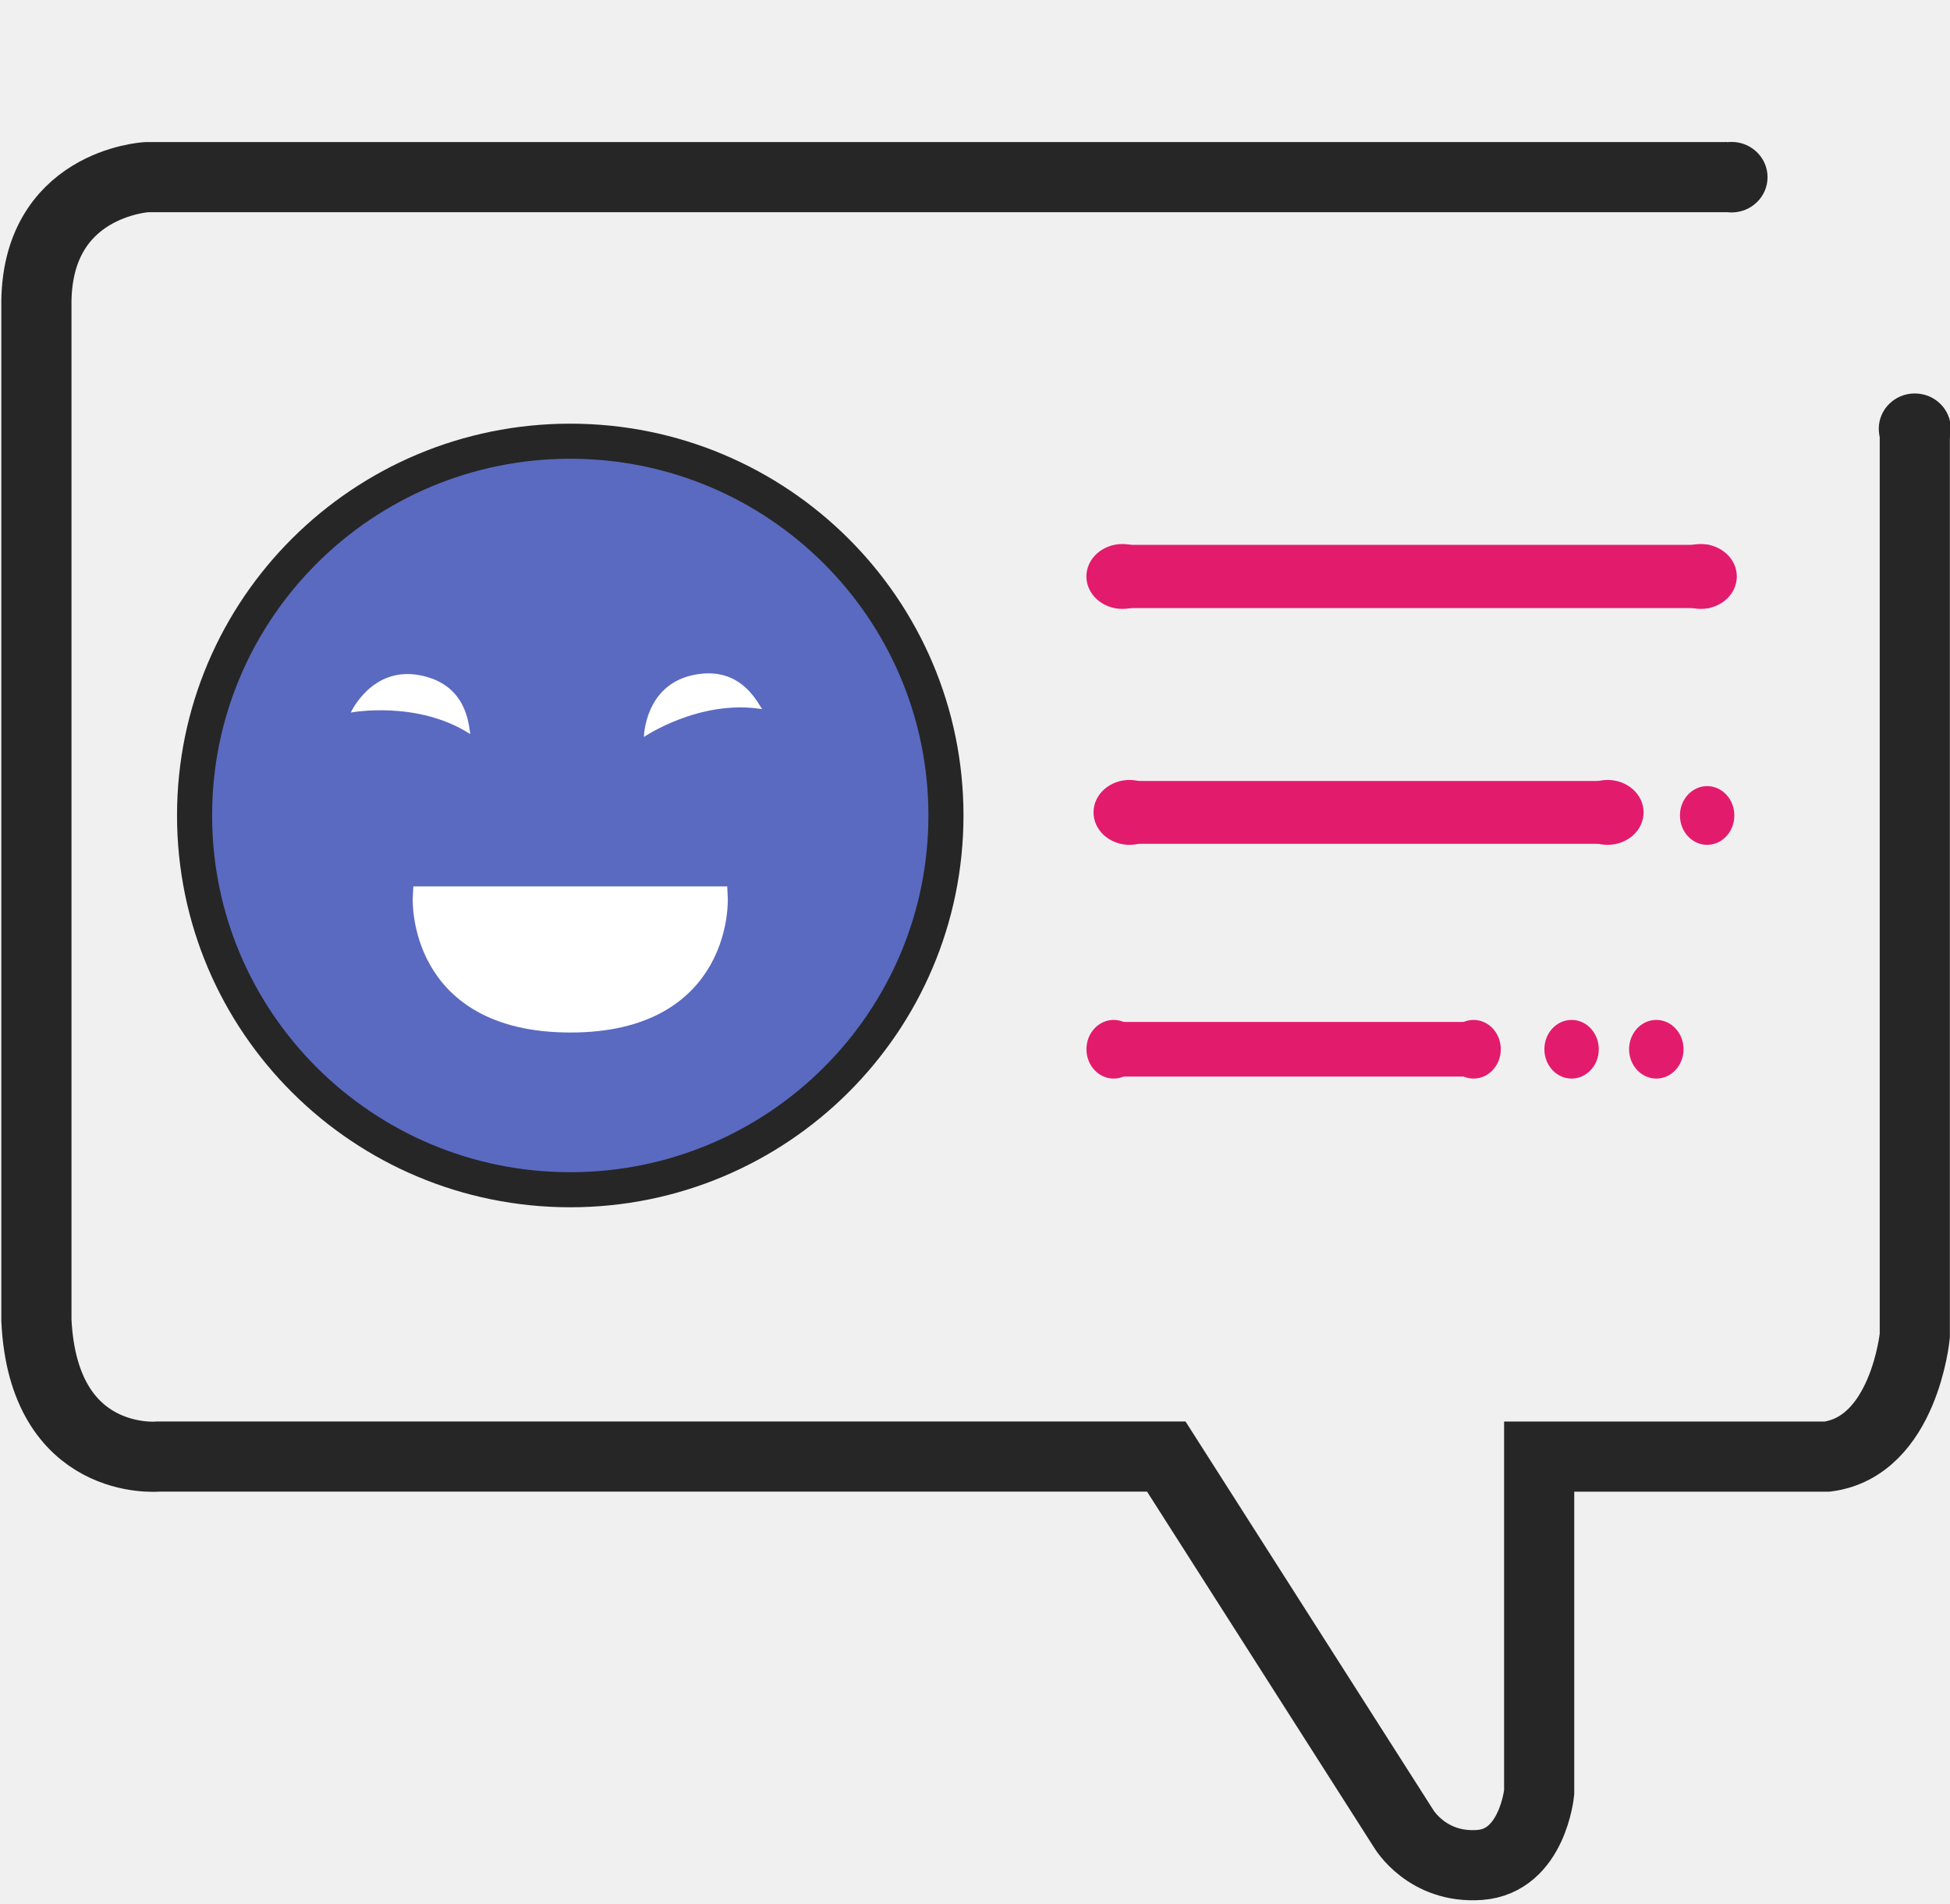
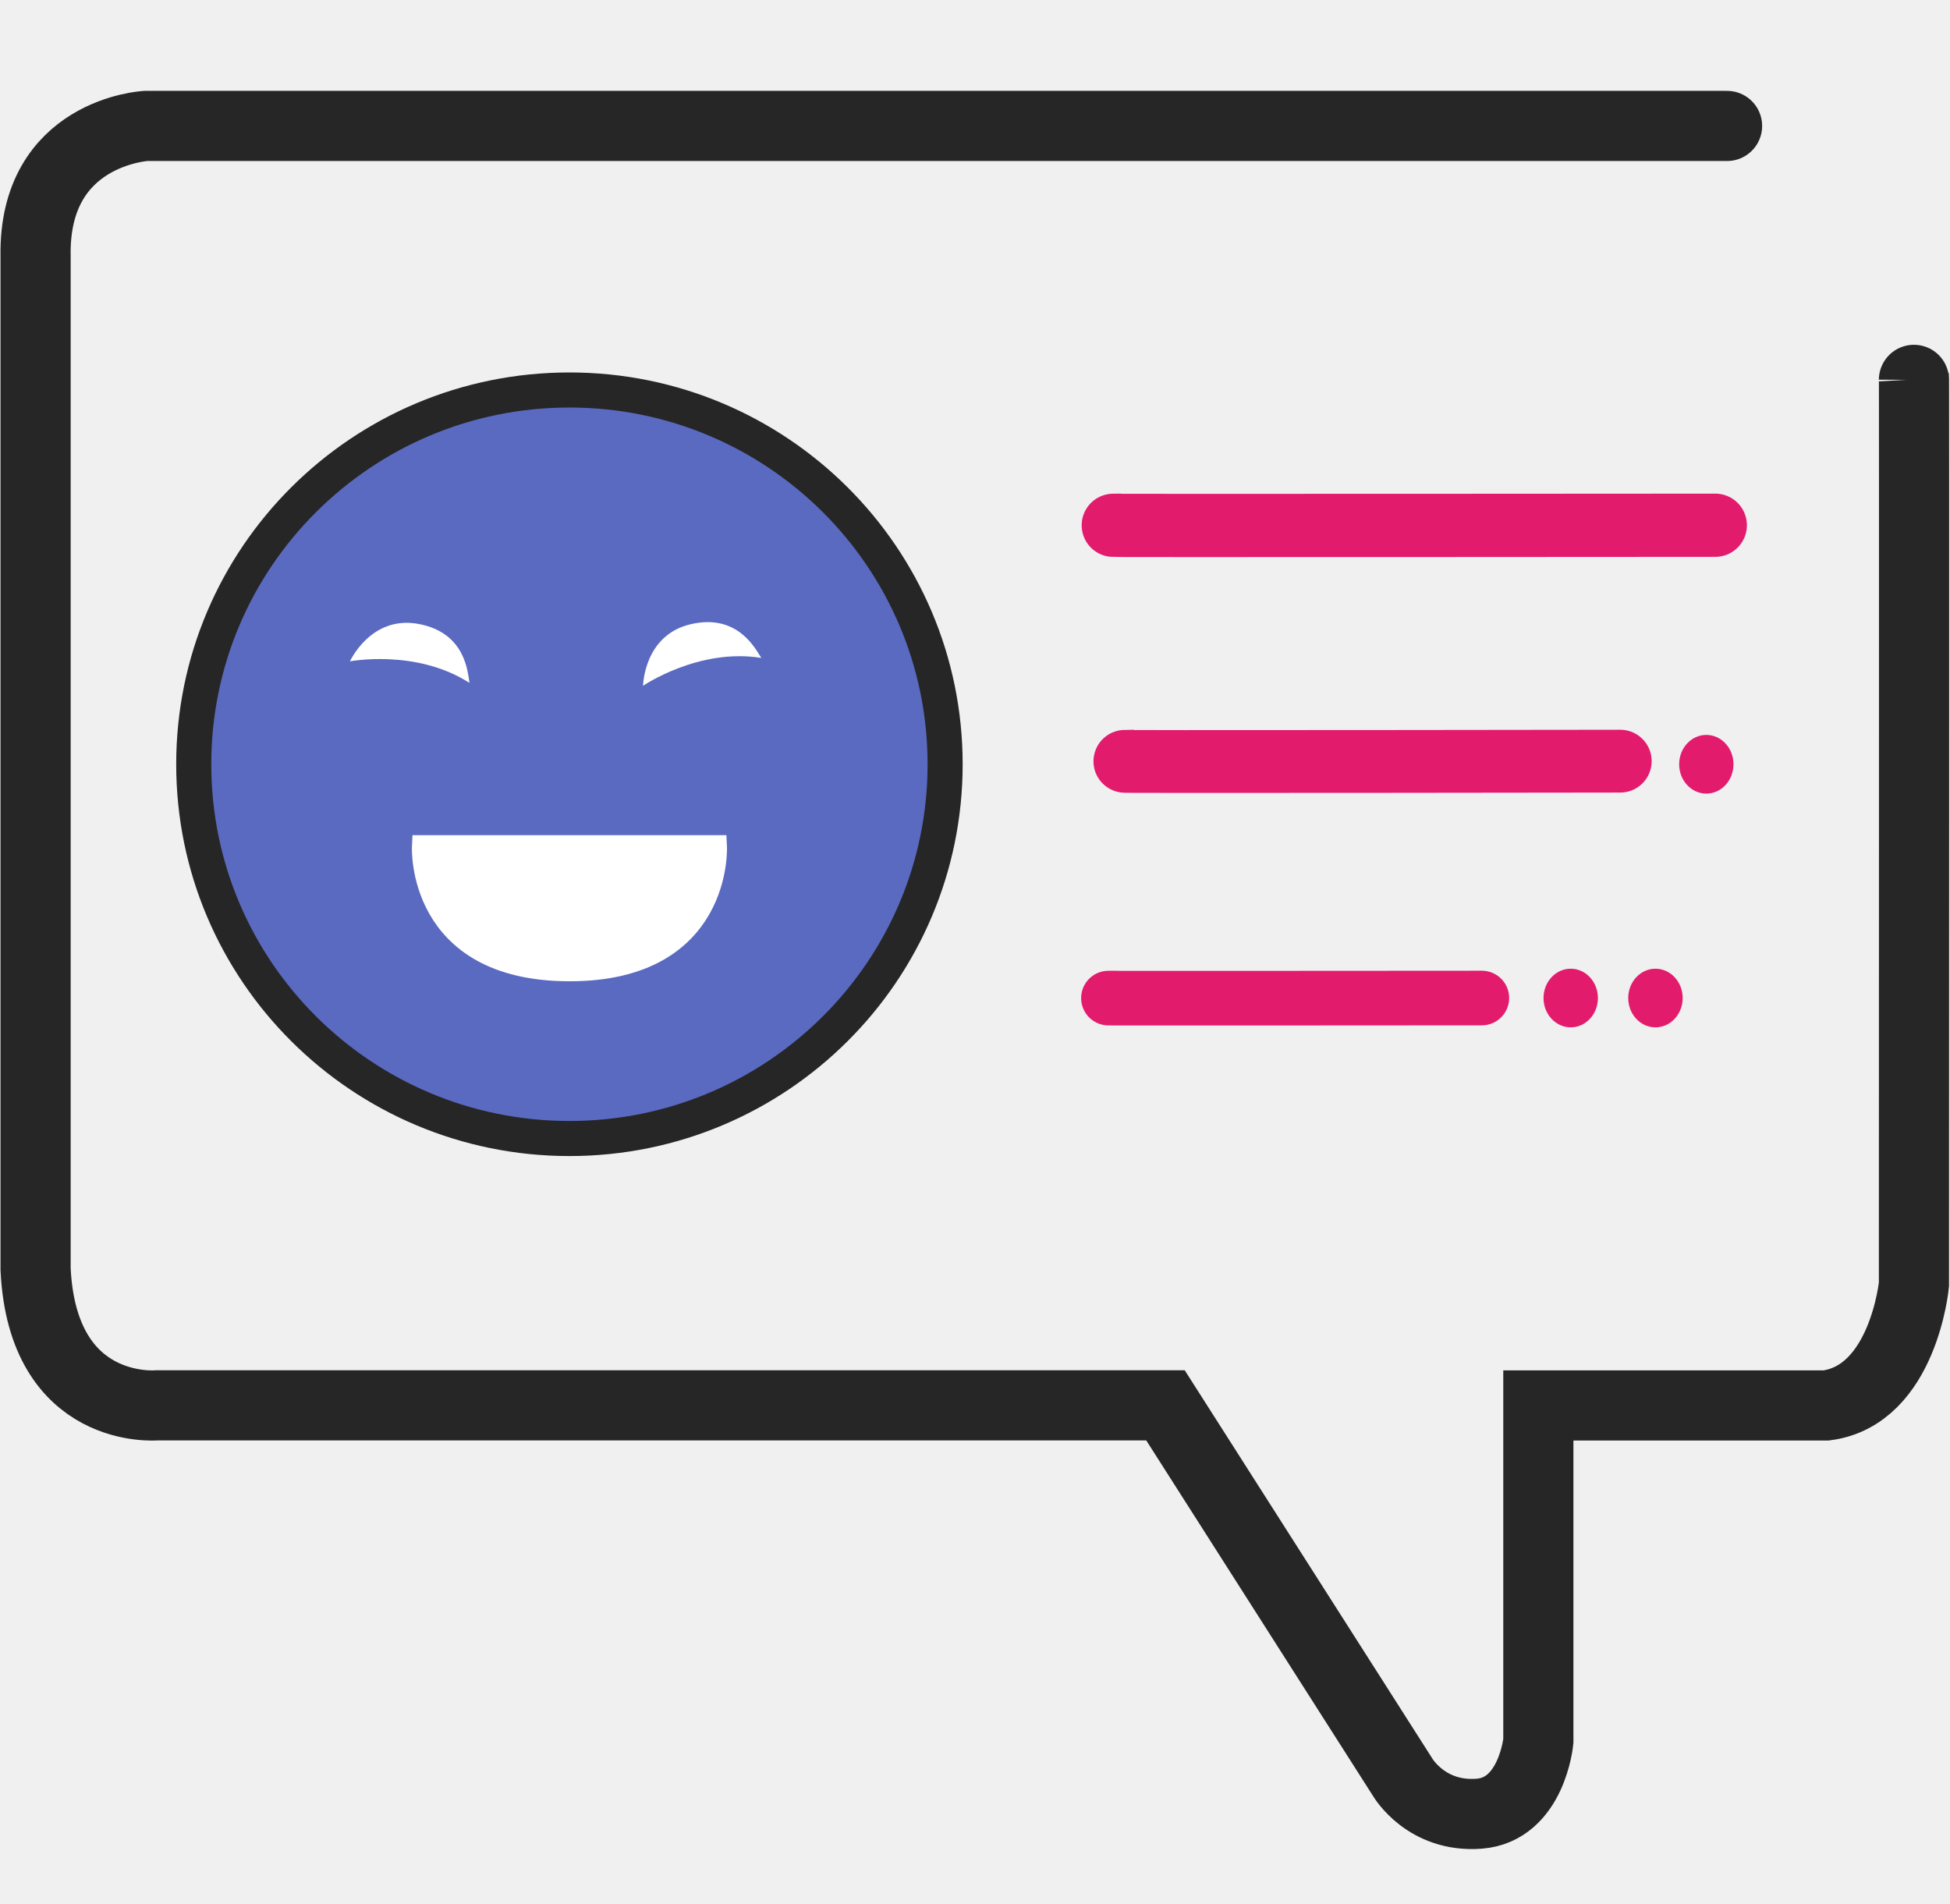
- <svg xmlns="http://www.w3.org/2000/svg" version="1.1" id="Capa_1" x="0px" y="0px" width="61.377px" height="59.91px" viewBox="-1.332 5.17 61.377 59.91" enable-background="new -1.332 5.17 61.377 59.91" xml:space="preserve">
+ <svg xmlns="http://www.w3.org/2000/svg" version="1.1" id="Capa_1" x="0px" y="0px" width="61.377px" height="59.91px" viewBox="0 0 61.377 59.91" enable-background="new 0 0 61.377 59.91" xml:space="preserve">
  <g>
-     <path fill="none" stroke="#262626" stroke-width="2.208" stroke-miterlimit="10" d="M58.937,18.738c0,1.38,0,28.473,0,28.473   s-0.335,3.484-2.756,3.806c-1.812,0-9.067,0-9.067,0v10.567c0,0-0.207,2.16-1.867,2.285c-1.663,0.125-2.4-1.143-2.4-1.143   l-7.469-11.71H3.637c0,0-3.602,0.334-3.823-4.285c0-3.021,0-28.345,0-31.891c-0.066-3.903,3.467-4.094,3.467-4.094h49.742" />
-     <line fill="none" stroke="#E31B6D" stroke-width="1.99" stroke-miterlimit="10" x1="33.998" y1="23.314" x2="52.468" y2="23.314" />
-     <line fill="none" stroke="#E31B6D" stroke-width="1.977" stroke-miterlimit="10" x1="34.397" y1="30.74" x2="49.201" y2="30.74" />
-     <ellipse fill="#E31B6D" cx="49.267" cy="30.74" rx="1.134" ry="1.021" />
-     <ellipse fill="#E31B6D" cx="34.221" cy="30.74" rx="1.134" ry="1.021" />
-     <ellipse fill="#E31B6D" cx="52.201" cy="23.314" rx="1.134" ry="1.021" />
-     <ellipse fill="#E31B6D" cx="33.997" cy="23.314" rx="1.134" ry="1.021" />
-     <line fill="none" stroke="#E31B6D" stroke-width="1.719" stroke-miterlimit="10" x1="33.856" y1="38.195" x2="45.05" y2="38.195" />
-     <ellipse fill="#E31B6D" cx="45.049" cy="38.195" rx="0.857" ry="0.923" />
-     <ellipse fill="#E31B6D" cx="33.721" cy="38.195" rx="0.857" ry="0.923" />
-     <ellipse fill="#E31B6D" cx="48.134" cy="38.195" rx="0.856" ry="0.923" />
-     <ellipse fill="#E31B6D" cx="50.801" cy="38.195" rx="0.857" ry="0.923" />
-     <ellipse fill="#E31B6D" cx="52.401" cy="30.837" rx="0.856" ry="0.924" />
-     <ellipse fill="#5A6AC1" stroke="#262626" stroke-width="1.104" stroke-miterlimit="10" cx="16.617" cy="30.837" rx="11.825" ry="11.78" />
-     <path fill="#FFFFFF" d="M9.709,27.598c0,0,2.082-0.4,3.762,0.678c-0.055-0.313-0.109-1.579-1.607-1.856   C10.366,26.143,9.709,27.598,9.709,27.598z" />
-     <path fill="#FFFFFF" stroke="#FFFFFF" stroke-width="0.719" stroke-miterlimit="10" d="M12.019,33.429h9.197   c0,0,0.194,3.884-4.599,3.88C11.824,37.307,12.019,33.429,12.019,33.429z" />
-     <path fill="#FFFFFF" d="M18.935,28.367c0,0,1.75-1.197,3.721-0.877c-0.176-0.266-0.729-1.405-2.214-1.063   C18.956,26.769,18.935,28.367,18.935,28.367z" />
-     <ellipse fill="#262626" cx="53.168" cy="10.747" rx="1.134" ry="1.11" />
-     <ellipse fill="#262626" cx="58.937" cy="18.664" rx="1.134" ry="1.11" />
+     <path fill="none" stroke="#262626" stroke-width="2.208" stroke-miterlimit="10" d="M60.242,11.956c0.009-1.875,0,28.473,0,28.473   s-0.334,3.484-2.756,3.807c-1.812,0-9.066,0-9.066,0v10.566c0,0-0.207,2.16-1.867,2.285c-1.663,0.125-2.4-1.143-2.4-1.143   l-7.469-11.711H4.943c0,0-3.602,0.334-3.823-4.285c0-3.021,0-28.345,0-31.891C1.054,4.155,4.586,3.964,4.586,3.964   s51.241,0,49.742,0" />
+     <path fill="none" stroke="#E31B6D" stroke-width="1.99" stroke-miterlimit="10" d="M35.304,16.532   c-3.115,0.017,21.211-0.002,18.47,0" />
+     <path fill="none" stroke="#E31B6D" stroke-width="1.977" stroke-miterlimit="10" d="M35.703,23.958   c-3.077,0.028,18.81-0.006,14.804,0" />
+     <path fill="none" stroke="#E31B6D" stroke-width="1.719" stroke-miterlimit="10" d="M35.162,31.413   c-2.599,0.011,13.829-0.002,11.193,0" />
+     <ellipse fill="#E31B6D" cx="49.439" cy="31.413" rx="0.856" ry="0.923" />
+     <ellipse fill="#E31B6D" cx="52.106" cy="31.413" rx="0.857" ry="0.923" />
+     <ellipse fill="#E31B6D" cx="53.707" cy="24.055" rx="0.855" ry="0.924" />
+     <ellipse fill="#5A6AC1" stroke="#262626" stroke-width="1.104" stroke-miterlimit="10" cx="17.923" cy="24.055" rx="11.825" ry="11.78" />
+     <path fill="#FFFFFF" d="M11.015,20.816c0,0,2.082-0.4,3.762,0.678c-0.055-0.313-0.109-1.579-1.607-1.856   C11.672,19.361,11.015,20.816,11.015,20.816z" />
+     <path fill="#FFFFFF" stroke="#FFFFFF" stroke-width="0.719" stroke-miterlimit="10" d="M13.325,26.647h9.197   c0,0,0.194,3.883-4.599,3.879C13.13,30.524,13.325,26.647,13.325,26.647z" />
+     <path fill="#FFFFFF" d="M20.241,21.585c0,0,1.75-1.197,3.721-0.877c-0.176-0.266-0.729-1.405-2.214-1.063   C20.262,19.987,20.241,21.585,20.241,21.585z" />
  </g>
</svg>
